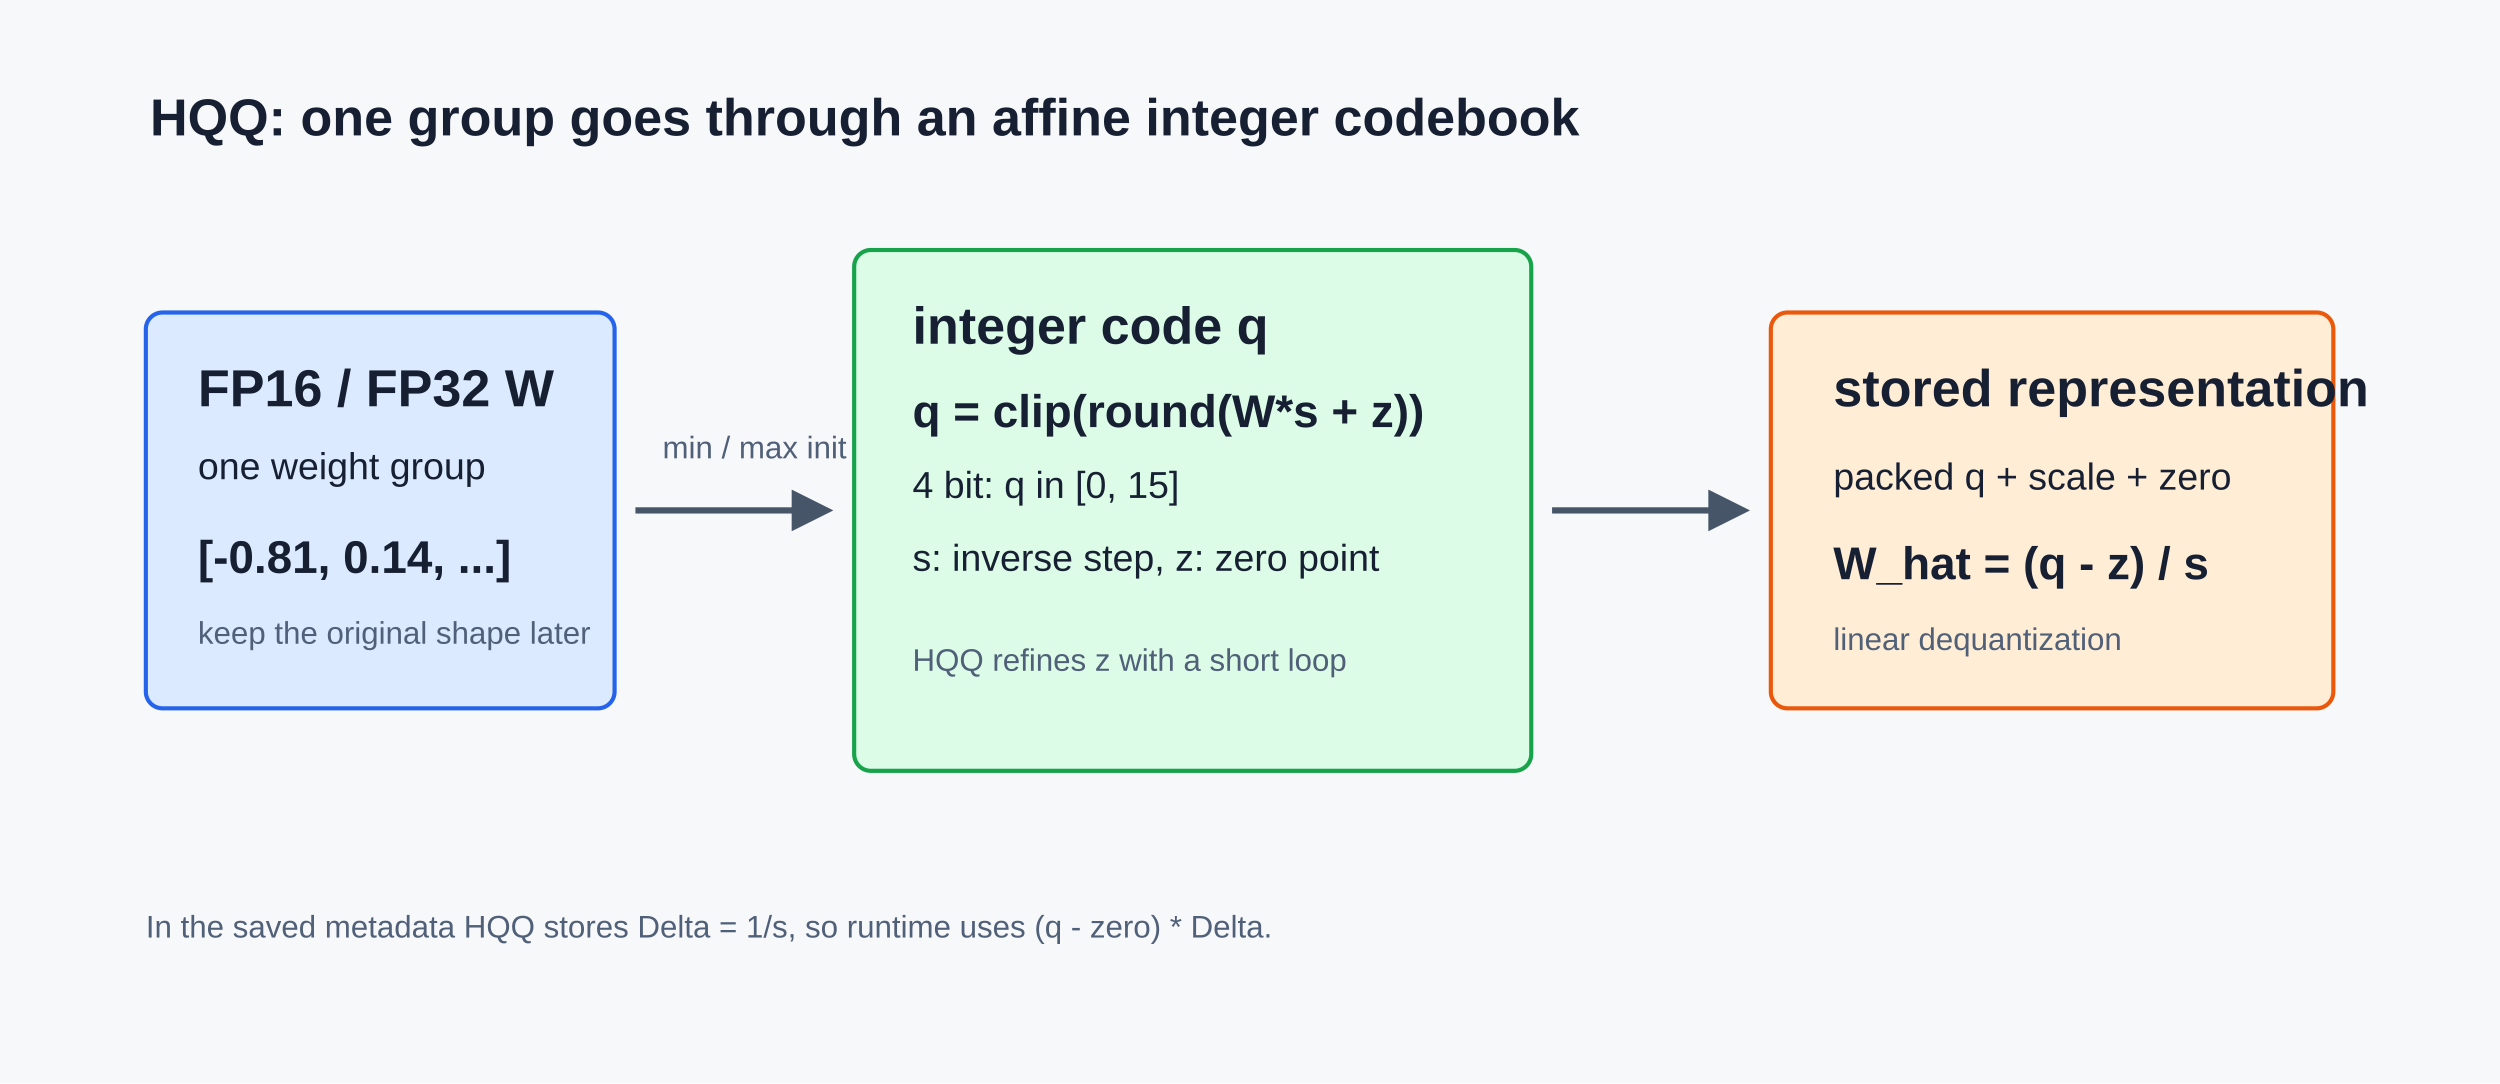
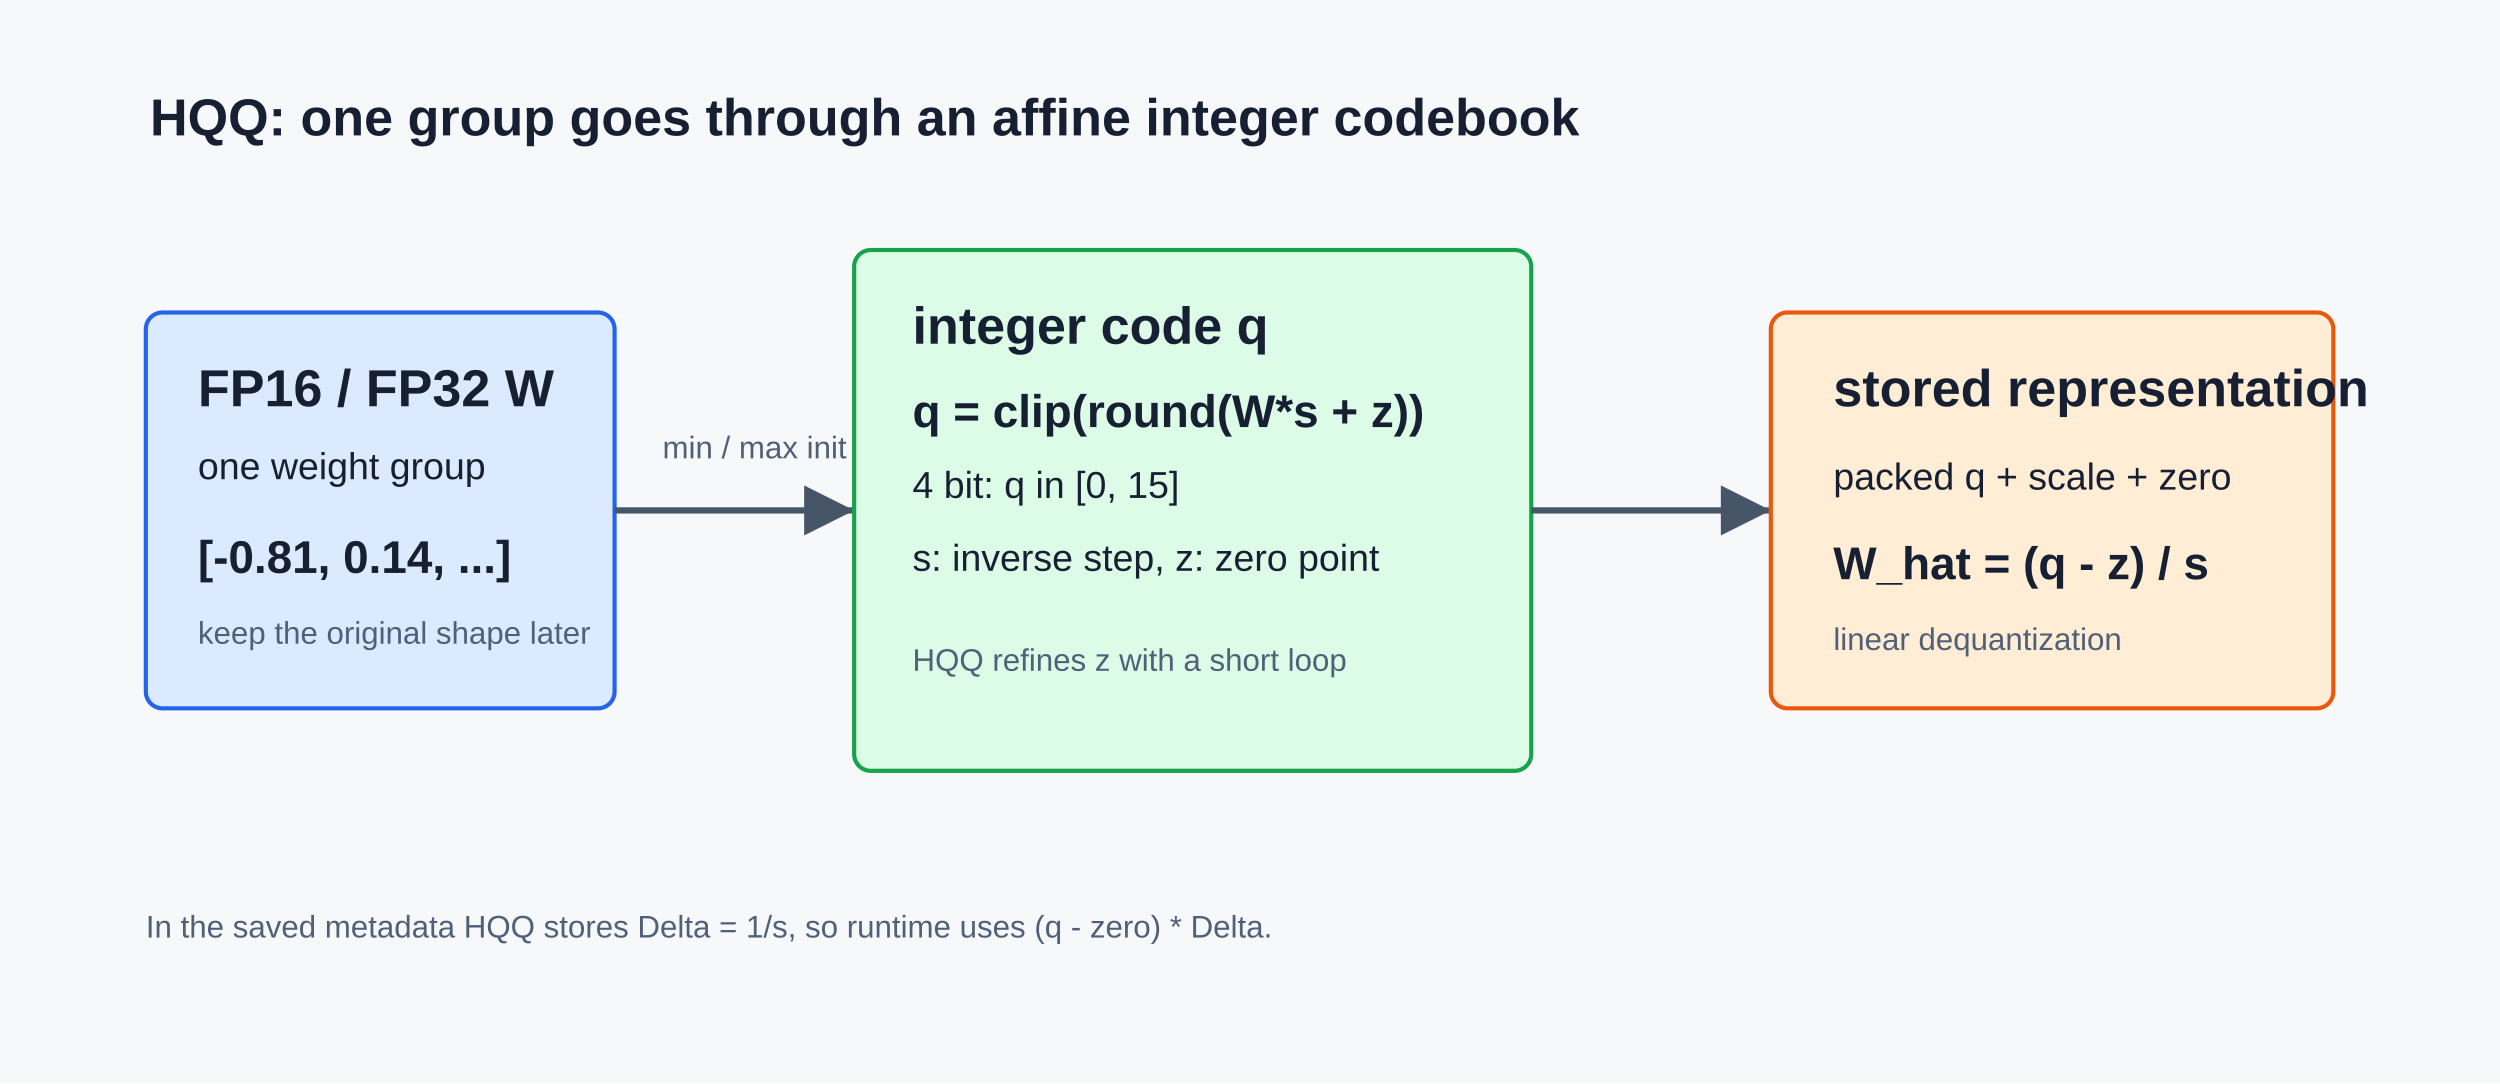
<svg xmlns="http://www.w3.org/2000/svg" width="1200" height="520" viewBox="0 0 1200 520" role="img" aria-labelledby="title desc">
  <rect width="1200" height="520" fill="#f7f8fa" />
+   <defs>
+     <marker id="arrow" viewBox="0 0 10 10" refX="10" refY="5" markerWidth="8" markerHeight="8" orient="auto-start-reverse">
+       <path d="M 0 0 L 10 5 L 0 10 z" fill="#475569" />
+     </marker>
+   </defs>
  <style>text{font-family:Arial,sans-serif;fill:#172033}.h{font-size:25px;font-weight:700}.b{font-size:18px}.s{font-size:15px;fill:#506078}.box{stroke-width:2}.eq{font-family:Arial,sans-serif;font-size:22px;font-weight:700}</style>
  <text x="72" y="65" class="h">HQQ: one group goes through an affine integer codebook</text>
  <rect x="70" y="150" width="225" height="190" rx="8" fill="#dbeafe" stroke="#2563eb" class="box" />
  <text x="95" y="195" class="h">FP16 / FP32 W</text>
  <text x="95" y="230" class="b">one weight group</text>
  <text x="95" y="275" class="eq">[-0.81, 0.14, ...]</text>
  <text x="95" y="309" class="s">keep the original shape later</text>
-   <path d="M305 245H390" stroke="#475569" stroke-width="3" />
-   <path d="M380 235l20 10-20 10" fill="#475569" />
+   <path d="M295 245H410" stroke="#475569" stroke-width="3" marker-end="url(#arrow)" />
  <text x="318" y="220" class="s">min / max init</text>
  <rect x="410" y="120" width="325" height="250" rx="8" fill="#dcfce7" stroke="#16a34a" class="box" />
  <text x="438" y="165" class="h">integer code q</text>
  <text x="438" y="205" class="eq">q = clip(round(W*s + z))</text>
  <text x="438" y="239" class="b">4 bit: q in [0, 15]</text>
  <text x="438" y="274" class="b">s: inverse step, z: zero point</text>
  <text x="438" y="322" class="s">HQQ refines z with a short loop</text>
-   <path d="M745 245H830" stroke="#475569" stroke-width="3" />
-   <path d="M820 235l20 10-20 10" fill="#475569" />
+   <path d="M735 245H850" stroke="#475569" stroke-width="3" marker-end="url(#arrow)" />
  <rect x="850" y="150" width="270" height="190" rx="8" fill="#ffedd5" stroke="#ea580c" class="box" />
  <text x="880" y="195" class="h">stored representation</text>
  <text x="880" y="235" class="b">packed q + scale + zero</text>
  <text x="880" y="278" class="eq">W_hat = (q - z) / s</text>
  <text x="880" y="312" class="s">linear dequantization</text>
  <text x="70" y="450" class="s">In the saved metadata HQQ stores Delta = 1/s, so runtime uses (q - zero) * Delta.</text>
</svg>
